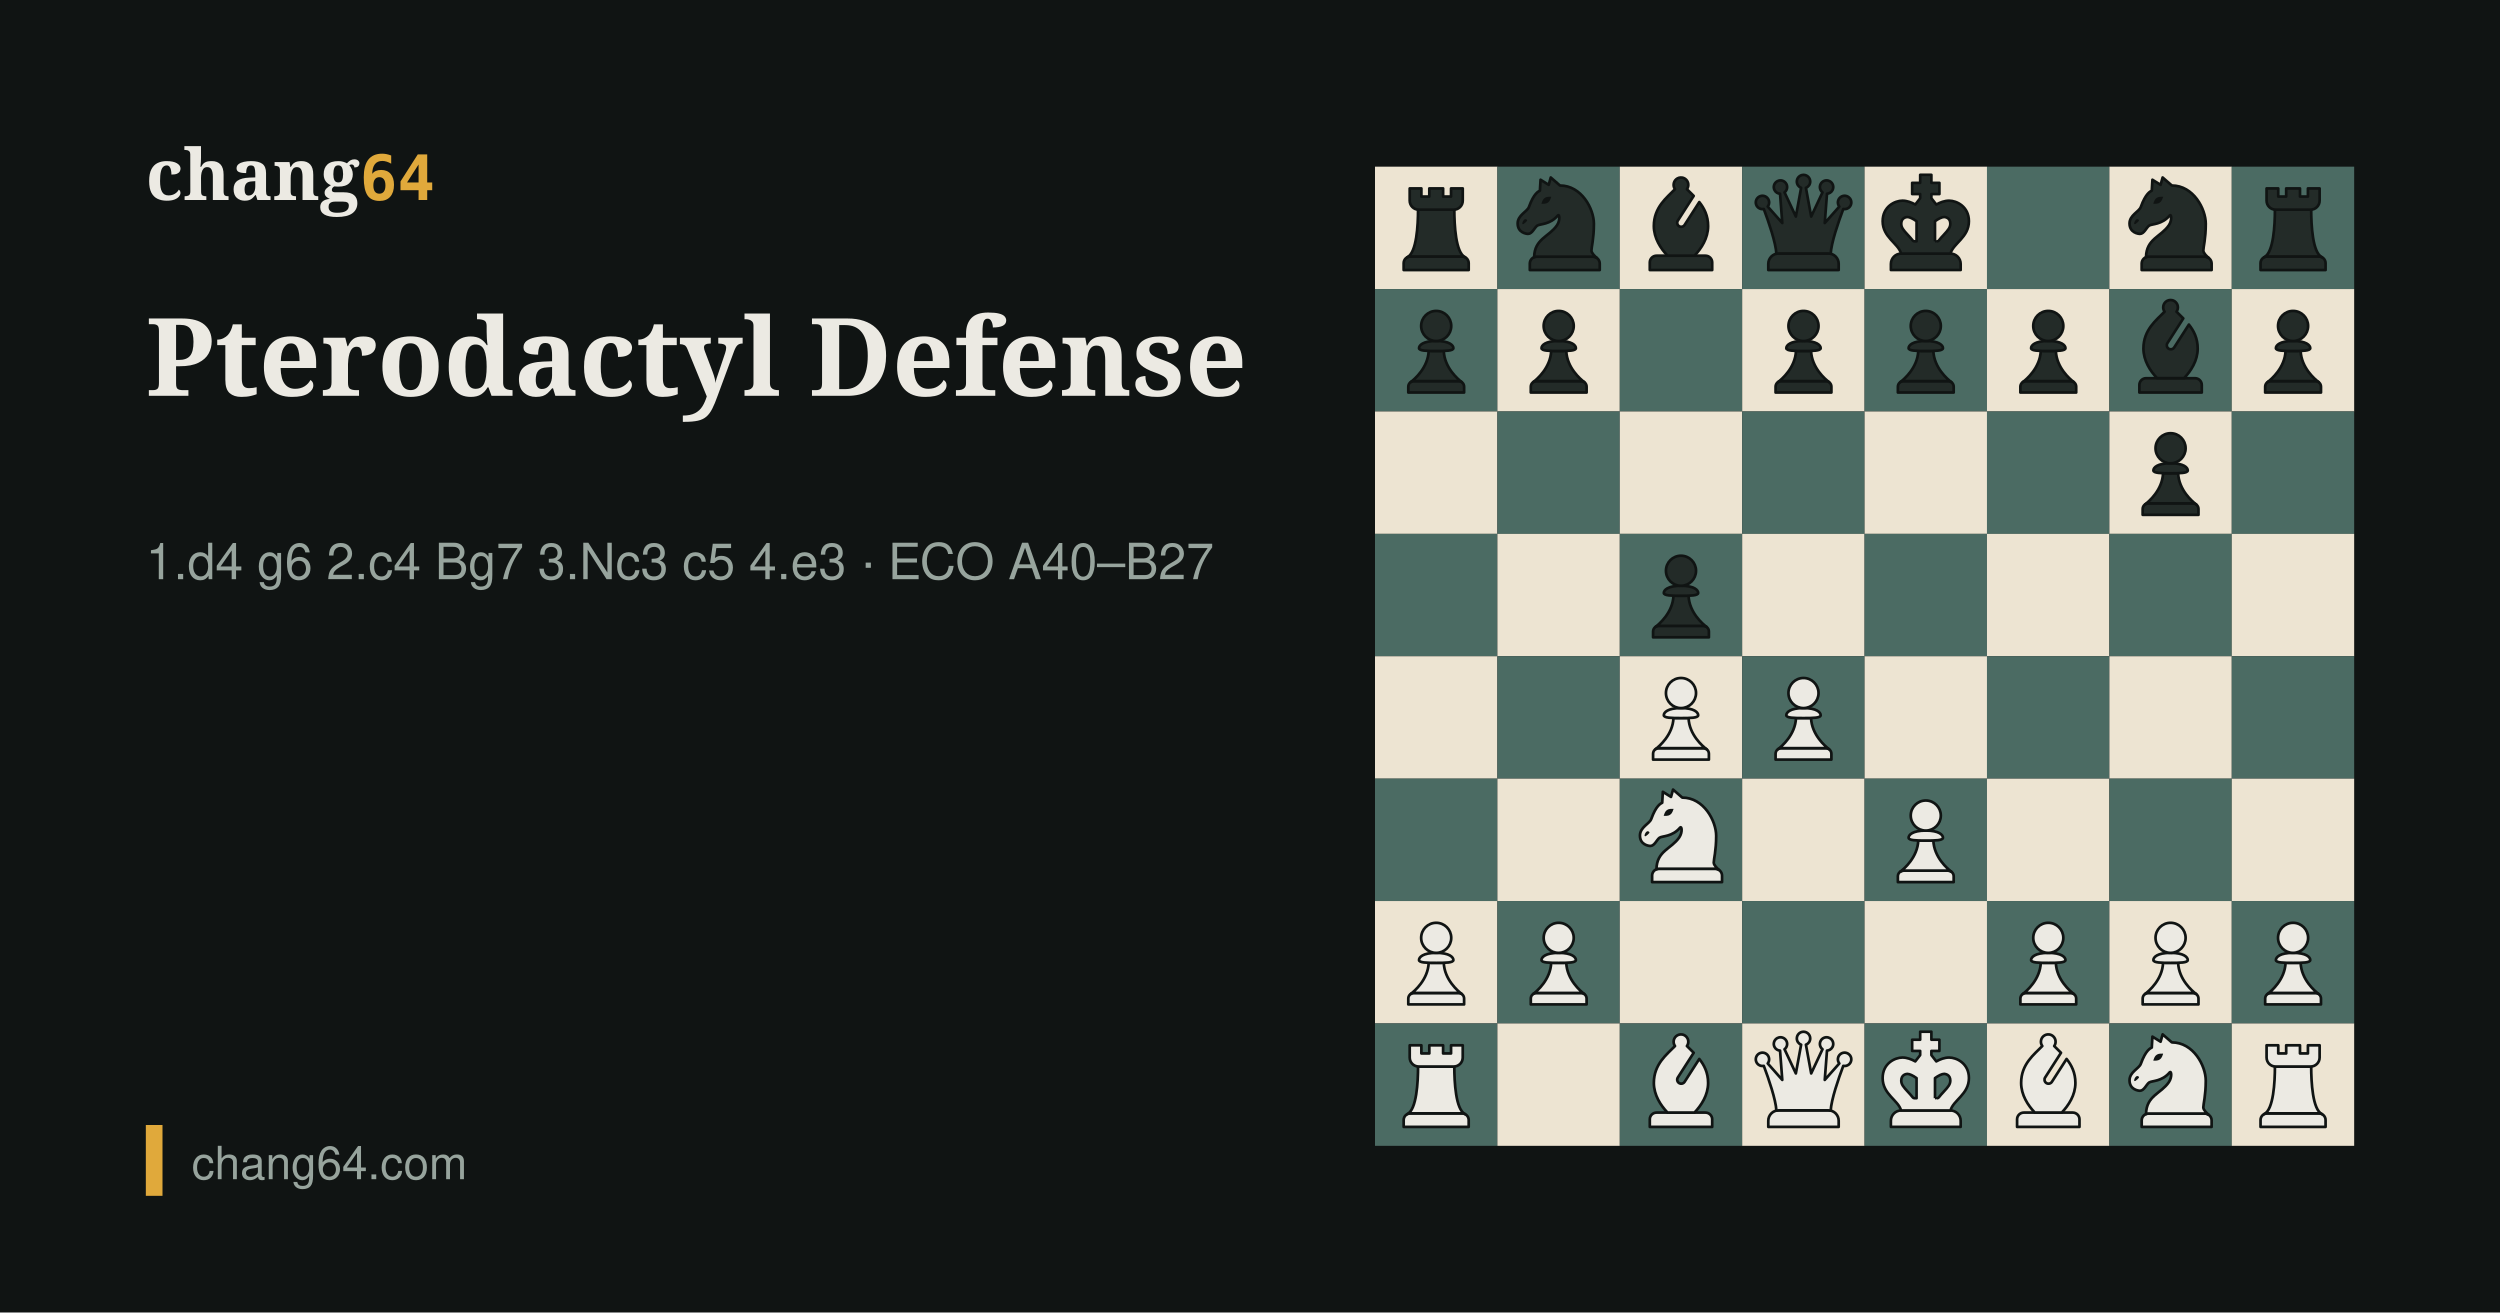
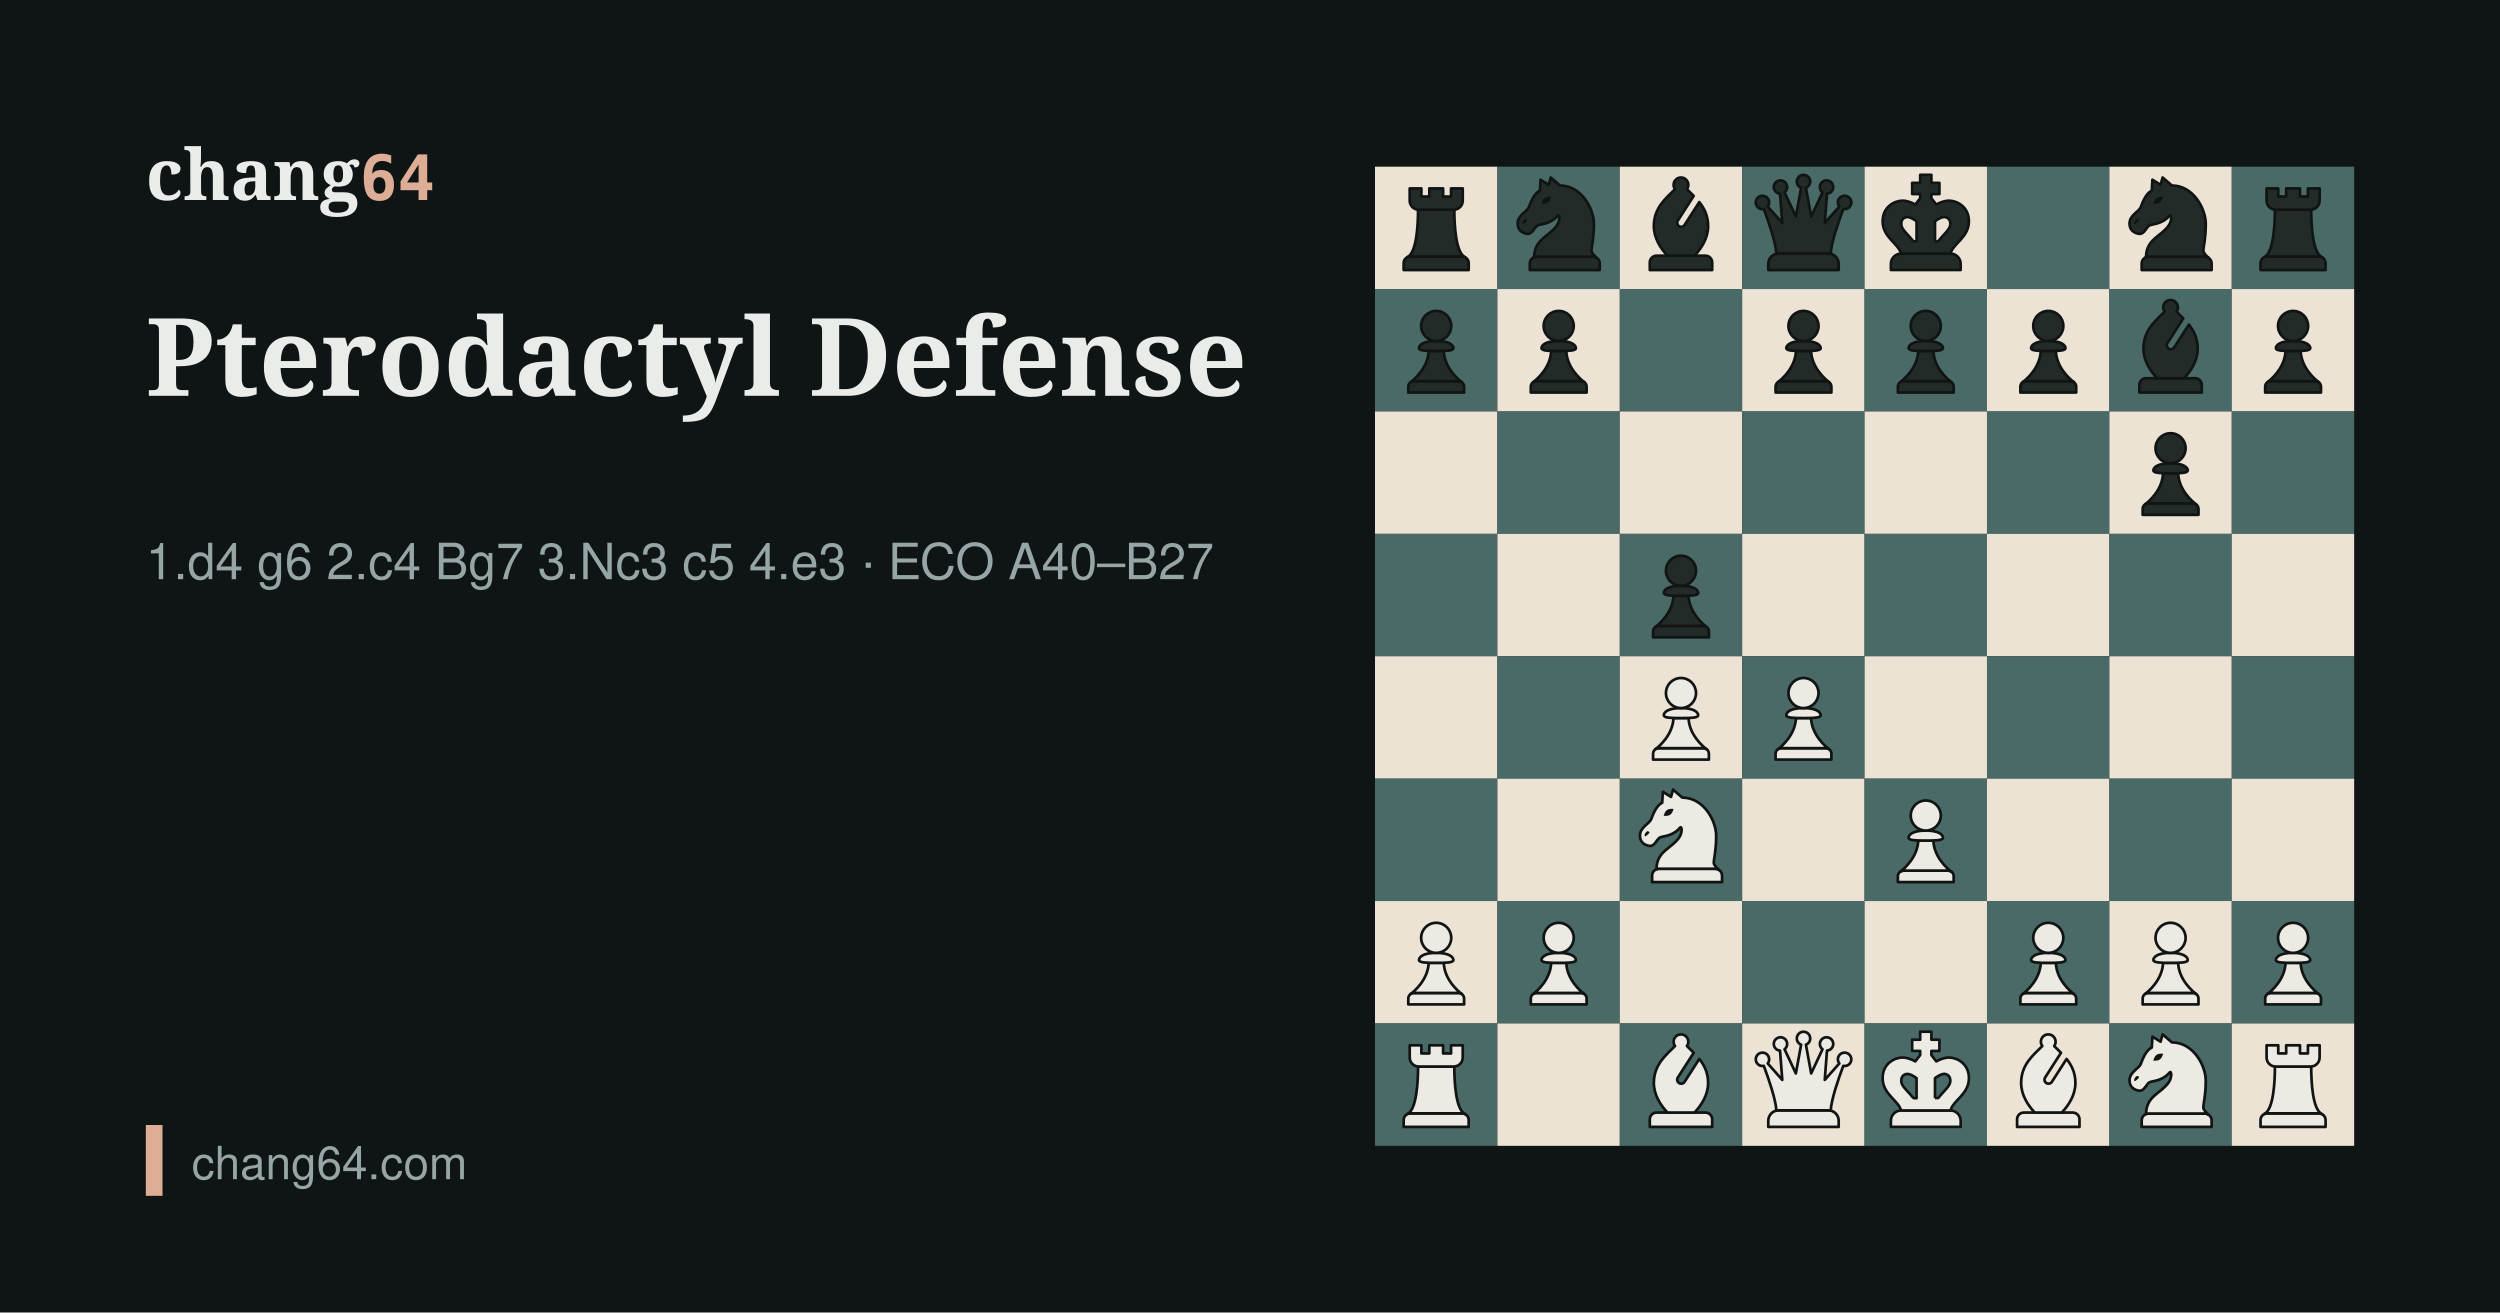
<svg xmlns="http://www.w3.org/2000/svg" width="1200" height="630" viewBox="0 0 1200 630">
-   <rect width="1200" height="630" fill="#101413" />
+   <rect width="1200" height="630" fill="#0F1414" />
  <g transform="translate(660,80)">
-     <rect x="0" y="0" width="58.75" height="58.75" fill="#EDE4D2" />
-     <rect x="58.75" y="0" width="58.75" height="58.75" fill="#4B6B63" />
-     <rect x="117.5" y="0" width="58.75" height="58.75" fill="#EDE4D2" />
-     <rect x="176.25" y="0" width="58.75" height="58.75" fill="#4B6B63" />
-     <rect x="235" y="0" width="58.75" height="58.75" fill="#EDE4D2" />
-     <rect x="293.75" y="0" width="58.75" height="58.75" fill="#4B6B63" />
-     <rect x="352.5" y="0" width="58.75" height="58.75" fill="#EDE4D2" />
-     <rect x="411.25" y="0" width="58.75" height="58.75" fill="#4B6B63" />
-     <rect x="0" y="58.75" width="58.75" height="58.75" fill="#4B6B63" />
-     <rect x="58.75" y="58.75" width="58.75" height="58.75" fill="#EDE4D2" />
-     <rect x="117.5" y="58.75" width="58.75" height="58.75" fill="#4B6B63" />
-     <rect x="176.25" y="58.75" width="58.75" height="58.75" fill="#EDE4D2" />
-     <rect x="235" y="58.75" width="58.75" height="58.75" fill="#4B6B63" />
-     <rect x="293.75" y="58.75" width="58.75" height="58.75" fill="#EDE4D2" />
-     <rect x="352.5" y="58.75" width="58.75" height="58.75" fill="#4B6B63" />
-     <rect x="411.25" y="58.75" width="58.75" height="58.75" fill="#EDE4D2" />
-     <rect x="0" y="117.5" width="58.75" height="58.75" fill="#EDE4D2" />
-     <rect x="58.75" y="117.5" width="58.75" height="58.75" fill="#4B6B63" />
-     <rect x="117.5" y="117.5" width="58.75" height="58.75" fill="#EDE4D2" />
-     <rect x="176.25" y="117.5" width="58.75" height="58.75" fill="#4B6B63" />
-     <rect x="235" y="117.5" width="58.75" height="58.75" fill="#EDE4D2" />
-     <rect x="293.75" y="117.5" width="58.75" height="58.75" fill="#4B6B63" />
-     <rect x="352.5" y="117.5" width="58.75" height="58.75" fill="#EDE4D2" />
-     <rect x="411.25" y="117.5" width="58.75" height="58.75" fill="#4B6B63" />
-     <rect x="0" y="176.25" width="58.75" height="58.75" fill="#4B6B63" />
-     <rect x="58.75" y="176.25" width="58.75" height="58.75" fill="#EDE4D2" />
-     <rect x="117.5" y="176.25" width="58.75" height="58.75" fill="#4B6B63" />
-     <rect x="176.25" y="176.25" width="58.75" height="58.75" fill="#EDE4D2" />
-     <rect x="235" y="176.25" width="58.75" height="58.75" fill="#4B6B63" />
-     <rect x="293.75" y="176.25" width="58.75" height="58.75" fill="#EDE4D2" />
-     <rect x="352.5" y="176.25" width="58.75" height="58.75" fill="#4B6B63" />
-     <rect x="411.25" y="176.25" width="58.75" height="58.75" fill="#EDE4D2" />
-     <rect x="0" y="235" width="58.75" height="58.75" fill="#EDE4D2" />
-     <rect x="58.75" y="235" width="58.75" height="58.75" fill="#4B6B63" />
-     <rect x="117.5" y="235" width="58.75" height="58.75" fill="#EDE4D2" />
-     <rect x="176.25" y="235" width="58.75" height="58.75" fill="#4B6B63" />
-     <rect x="235" y="235" width="58.75" height="58.75" fill="#EDE4D2" />
-     <rect x="293.75" y="235" width="58.75" height="58.75" fill="#4B6B63" />
-     <rect x="352.5" y="235" width="58.75" height="58.75" fill="#EDE4D2" />
-     <rect x="411.25" y="235" width="58.75" height="58.75" fill="#4B6B63" />
-     <rect x="0" y="293.75" width="58.75" height="58.75" fill="#4B6B63" />
-     <rect x="58.75" y="293.75" width="58.75" height="58.75" fill="#EDE4D2" />
-     <rect x="117.5" y="293.75" width="58.75" height="58.75" fill="#4B6B63" />
-     <rect x="176.25" y="293.75" width="58.75" height="58.75" fill="#EDE4D2" />
-     <rect x="235" y="293.75" width="58.75" height="58.75" fill="#4B6B63" />
-     <rect x="293.75" y="293.75" width="58.75" height="58.75" fill="#EDE4D2" />
-     <rect x="352.5" y="293.75" width="58.75" height="58.75" fill="#4B6B63" />
-     <rect x="411.25" y="293.75" width="58.75" height="58.75" fill="#EDE4D2" />
-     <rect x="0" y="352.5" width="58.75" height="58.75" fill="#EDE4D2" />
-     <rect x="58.75" y="352.5" width="58.75" height="58.75" fill="#4B6B63" />
-     <rect x="117.5" y="352.5" width="58.75" height="58.75" fill="#EDE4D2" />
-     <rect x="176.25" y="352.5" width="58.75" height="58.75" fill="#4B6B63" />
-     <rect x="235" y="352.5" width="58.75" height="58.75" fill="#EDE4D2" />
-     <rect x="293.75" y="352.5" width="58.75" height="58.75" fill="#4B6B63" />
-     <rect x="352.5" y="352.5" width="58.75" height="58.75" fill="#EDE4D2" />
-     <rect x="411.25" y="352.5" width="58.75" height="58.75" fill="#4B6B63" />
-     <rect x="0" y="411.25" width="58.75" height="58.75" fill="#4B6B63" />
-     <rect x="58.75" y="411.25" width="58.75" height="58.75" fill="#EDE4D2" />
-     <rect x="117.5" y="411.25" width="58.75" height="58.75" fill="#4B6B63" />
-     <rect x="176.25" y="411.25" width="58.75" height="58.75" fill="#EDE4D2" />
-     <rect x="235" y="411.25" width="58.75" height="58.75" fill="#4B6B63" />
-     <rect x="293.75" y="411.25" width="58.75" height="58.75" fill="#EDE4D2" />
-     <rect x="352.5" y="411.25" width="58.75" height="58.75" fill="#4B6B63" />
-     <rect x="411.25" y="411.25" width="58.75" height="58.75" fill="#EDE4D2" />
+     <rect x="0" y="0" width="58.75" height="58.75" fill="#EDE3D5" />
+     <rect x="58.75" y="0" width="58.75" height="58.75" fill="#4A6A68" />
+     <rect x="117.5" y="0" width="58.75" height="58.75" fill="#EDE3D5" />
+     <rect x="176.25" y="0" width="58.75" height="58.75" fill="#4A6A68" />
+     <rect x="235" y="0" width="58.75" height="58.75" fill="#EDE3D5" />
+     <rect x="293.75" y="0" width="58.75" height="58.75" fill="#4A6A68" />
+     <rect x="352.5" y="0" width="58.75" height="58.75" fill="#EDE3D5" />
+     <rect x="411.25" y="0" width="58.75" height="58.75" fill="#4A6A68" />
+     <rect x="0" y="58.75" width="58.75" height="58.75" fill="#4A6A68" />
+     <rect x="58.75" y="58.75" width="58.75" height="58.75" fill="#EDE3D5" />
+     <rect x="117.5" y="58.75" width="58.75" height="58.75" fill="#4A6A68" />
+     <rect x="176.25" y="58.75" width="58.75" height="58.75" fill="#EDE3D5" />
+     <rect x="235" y="58.75" width="58.75" height="58.75" fill="#4A6A68" />
+     <rect x="293.75" y="58.75" width="58.75" height="58.75" fill="#EDE3D5" />
+     <rect x="352.5" y="58.75" width="58.75" height="58.75" fill="#4A6A68" />
+     <rect x="411.25" y="58.75" width="58.75" height="58.75" fill="#EDE3D5" />
+     <rect x="0" y="117.5" width="58.75" height="58.75" fill="#EDE3D5" />
+     <rect x="58.75" y="117.5" width="58.75" height="58.75" fill="#4A6A68" />
+     <rect x="117.5" y="117.5" width="58.75" height="58.75" fill="#EDE3D5" />
+     <rect x="176.25" y="117.5" width="58.75" height="58.75" fill="#4A6A68" />
+     <rect x="235" y="117.5" width="58.75" height="58.75" fill="#EDE3D5" />
+     <rect x="293.75" y="117.5" width="58.75" height="58.75" fill="#4A6A68" />
+     <rect x="352.5" y="117.5" width="58.75" height="58.75" fill="#EDE3D5" />
+     <rect x="411.25" y="117.5" width="58.75" height="58.75" fill="#4A6A68" />
+     <rect x="0" y="176.25" width="58.75" height="58.75" fill="#4A6A68" />
+     <rect x="58.75" y="176.25" width="58.75" height="58.75" fill="#EDE3D5" />
+     <rect x="117.5" y="176.25" width="58.75" height="58.75" fill="#4A6A68" />
+     <rect x="176.25" y="176.25" width="58.75" height="58.75" fill="#EDE3D5" />
+     <rect x="235" y="176.25" width="58.75" height="58.75" fill="#4A6A68" />
+     <rect x="293.75" y="176.25" width="58.75" height="58.75" fill="#EDE3D5" />
+     <rect x="352.5" y="176.25" width="58.75" height="58.75" fill="#4A6A68" />
+     <rect x="411.25" y="176.25" width="58.75" height="58.75" fill="#EDE3D5" />
+     <rect x="0" y="235" width="58.75" height="58.75" fill="#EDE3D5" />
+     <rect x="58.75" y="235" width="58.75" height="58.75" fill="#4A6A68" />
+     <rect x="117.5" y="235" width="58.75" height="58.75" fill="#EDE3D5" />
+     <rect x="176.25" y="235" width="58.75" height="58.75" fill="#4A6A68" />
+     <rect x="235" y="235" width="58.75" height="58.75" fill="#EDE3D5" />
+     <rect x="293.75" y="235" width="58.75" height="58.75" fill="#4A6A68" />
+     <rect x="352.5" y="235" width="58.75" height="58.75" fill="#EDE3D5" />
+     <rect x="411.25" y="235" width="58.75" height="58.75" fill="#4A6A68" />
+     <rect x="0" y="293.75" width="58.75" height="58.75" fill="#4A6A68" />
+     <rect x="58.75" y="293.75" width="58.75" height="58.75" fill="#EDE3D5" />
+     <rect x="117.5" y="293.75" width="58.75" height="58.75" fill="#4A6A68" />
+     <rect x="176.25" y="293.75" width="58.75" height="58.75" fill="#EDE3D5" />
+     <rect x="235" y="293.75" width="58.75" height="58.75" fill="#4A6A68" />
+     <rect x="293.75" y="293.75" width="58.75" height="58.75" fill="#EDE3D5" />
+     <rect x="352.5" y="293.75" width="58.75" height="58.75" fill="#4A6A68" />
+     <rect x="411.25" y="293.75" width="58.75" height="58.75" fill="#EDE3D5" />
+     <rect x="0" y="352.5" width="58.75" height="58.75" fill="#EDE3D5" />
+     <rect x="58.75" y="352.5" width="58.75" height="58.75" fill="#4A6A68" />
+     <rect x="117.5" y="352.5" width="58.75" height="58.75" fill="#EDE3D5" />
+     <rect x="176.25" y="352.5" width="58.75" height="58.75" fill="#4A6A68" />
+     <rect x="235" y="352.5" width="58.75" height="58.75" fill="#EDE3D5" />
+     <rect x="293.75" y="352.5" width="58.75" height="58.75" fill="#4A6A68" />
+     <rect x="352.5" y="352.5" width="58.75" height="58.75" fill="#EDE3D5" />
+     <rect x="411.25" y="352.5" width="58.75" height="58.75" fill="#4A6A68" />
+     <rect x="0" y="411.25" width="58.75" height="58.75" fill="#4A6A68" />
+     <rect x="58.75" y="411.25" width="58.75" height="58.75" fill="#EDE3D5" />
+     <rect x="117.5" y="411.25" width="58.75" height="58.75" fill="#4A6A68" />
+     <rect x="176.25" y="411.25" width="58.75" height="58.75" fill="#EDE3D5" />
+     <rect x="235" y="411.25" width="58.75" height="58.75" fill="#4A6A68" />
+     <rect x="293.75" y="411.25" width="58.75" height="58.75" fill="#EDE3D5" />
+     <rect x="352.5" y="411.25" width="58.75" height="58.75" fill="#4A6A68" />
+     <rect x="411.25" y="411.25" width="58.75" height="58.75" fill="#EDE3D5" />
    <defs>
      <symbol id="pbr" viewBox="0 0 45 45">
        <path d="M12.99,33.03h19.01c1.35,0,2.45,1.1,2.45,2.45v2.52H10.54v-2.52c0-1.35,1.1-2.45,2.45-2.45Z" fill="#232b28" stroke="#101413" stroke-linecap="round" stroke-linejoin="round" />
        <path d="M29.17,15.8c-.07,0-.15.01-.23.01h-12.88c-.08,0-.15,0-.23-.01-.01,5.69-.51,15.85-3.95,17.49,0,0,0,0,0,0,.33-.17.71-.27,1.11-.27h19.01c.4,0,.78.1,1.11.27,0,0,0,0,0,0-3.45-1.65-3.94-11.8-3.95-17.49Z" fill="#232b28" stroke="#101413" stroke-linecap="round" stroke-linejoin="round" />
        <path d="M27.96,8v2.99h-2.92v-2.99h-5.07v2.99h-2.92v-2.99h-4.29v4.5c0,1.83,1.48,3.31,3.31,3.31h12.88c1.83,0,3.31-1.48,3.31-3.31v-4.5h-4.29Z" fill="#232b28" stroke="#101413" stroke-linecap="round" stroke-linejoin="round" />
      </symbol>
      <symbol id="pbn" viewBox="0 0 45 45">
        <path d="M14.4,33.1h20.67c1.39,0,2.52,1.13,2.52,2.52v2.38H11.88v-2.38c0-1.39,1.13-2.52,2.52-2.52Z" fill="#232b28" stroke="#101413" stroke-linecap="round" stroke-linejoin="round" stroke-width="1" />
        <path d="M14.65,21.66c.97-.66,4.68-.28,7.56-3.75.52-.62.98,1.68-.34,3.64-2.86,4.23-8.3,4.94-8.39,11.72.29-.11.6-.18.92-.18h20.67c.52,0,1,.16,1.4.42-.55-.46-1.93-1.71-1.93-2.68,0-1.21.9-4.35.9-9.83s-4.54-14.07-12.47-14.07l-3.39-2.95-.75,2.7-3-1.87s-.15,2.38-.24,4.01c-.54.3-2.22.96-4.03,5.99-.63,1.75-4.15,3-4.15,6.07,0,3.41,3.21,3.83,3.82,3.83,1.57,0,2.36-2.34,3.42-3.06Z" fill="#232b28" stroke="#101413" stroke-linecap="round" stroke-linejoin="round" stroke-width="1" />
        <path d="M18.54,13.2c.9-.63.98-1.58,1.21-2.02.03-.06-.02-.12-.08-.12-.49.06-1.4-.18-2.31.45-.9.64-.98,1.58-1.2,2.02-.03.06.02.12.08.12.49-.06,1.4.18,2.3-.45Z" fill="#101413" />
        <path d="M10.24,20.58c-.46.42-.86.73-1.07.5s.14-1.16.6-1.57.87-.16,1.08.07-.15.59-.61,1.01Z" fill="#101413" />
      </symbol>
      <symbol id="pbb" viewBox="0 0 45 45">
        <path d="M13.5,32.74h18c1.36,0,2.47,1.11,2.47,2.47v2.79H11.03v-2.79c0-1.36,1.11-2.47,2.47-2.47Z" fill="#232b28" stroke="#101413" stroke-linecap="round" stroke-linejoin="round" stroke-width="1" />
        <path d="M27.46,32.74c2.5-2.65,5.01-6.42,5.01-10.9,0-3.8-1.45-6.58-3.24-8.82l-5.4,8.41c-.44.69-1.36.89-2.04.45h0c-.69-.44-.89-1.36-.45-2.04l5.83-9.09c-.88-.88-1.74-1.69-2.49-2.47.4-.56.6-1.27.47-2.04-.18-1.1-1.08-2.02-2.18-2.21-1.7-.29-3.18,1.01-3.18,2.66,0,.59.19,1.13.51,1.58-2.94,3.06-7.78,6.6-7.78,13.55,0,4.48,2.51,8.26,5.01,10.9h9.93Z" fill="#232b28" stroke="#101413" stroke-linecap="round" stroke-linejoin="round" stroke-width="1" />
      </symbol>
      <symbol id="pbq" viewBox="0 0 45 45">
        <path d="M31.62,31.91H13.38c-2.1,0-3.82,1.72-3.82,3.82v2.27h25.88v-2.27c0-2.11-1.71-3.82-3.82-3.82Z" fill="#232b28" stroke="#101413" stroke-linecap="round" stroke-linejoin="round" />
        <path d="M39.59,11.71c-.8-1.1-2.33-1.34-3.43-.54s-1.34,2.33-.54,3.43c.02.02.04.04.05.07l-5.35,6.05.82-10.77c.83-.06,1.62-.53,2.03-1.33.62-1.21.14-2.69-1.07-3.3-.19-.1-.39-.16-.58-.21h0s0,0,0,0c-1.07-.24-2.2.26-2.72,1.28-.55,1.07-.23,2.35.69,3.06l-4.16,8.89-1.94-10.57c.93-.35,1.58-1.25,1.58-2.29,0-1.36-1.1-2.46-2.46-2.46h0c-1.36,0-2.46,1.1-2.46,2.46,0,1.05.66,1.94,1.58,2.29l-1.94,10.57-4.16-8.89c.92-.71,1.23-1.99.69-3.06-.52-1.02-1.65-1.52-2.72-1.28h0s0,0,0,0c-.2.04-.39.11-.58.21-1.21.62-1.69,2.1-1.07,3.3.41.8,1.19,1.28,2.03,1.33l.82,10.77-5.35-6.05s.04-.04.05-.07c.8-1.1.55-2.63-.54-3.43s-2.63-.55-3.43.54c-.8,1.1-.55,2.63.54,3.43.58.42,1.29.55,1.94.42,1.81,4.84,4.41,12.39,4.63,16.46.28-.06.56-.1.86-.1h18.24c.3,0,.58.04.86.1.22-4.07,2.81-11.61,4.63-16.46.65.13,1.36,0,1.94-.42,1.1-.8,1.34-2.33.54-3.43Z" fill="#232b28" stroke="#101413" stroke-linecap="round" stroke-linejoin="round" />
      </symbol>
      <symbol id="pbk" viewBox="0 0 45 45">
        <path d="M31.54,31.96H13.46c-2.08,0-3.79,1.7-3.79,3.79v2.25h25.66v-2.25c0-2.09-1.7-3.79-3.79-3.79Z" fill="#232b28" stroke="#101413" stroke-linecap="round" stroke-linejoin="round" stroke-width=".98" />
        <path d="M31.08,12.5c-1.67,0-3.32.64-4.72,1.42l-1.8-2.32v-1.53h2.95v-4.12h-2.95v-2.95h-4.12v2.95h-2.95v4.12h2.95v1.53l-1.8,2.32c-1.4-.78-3.05-1.42-4.72-1.42-2.74,0-7.28,2.13-7.28,7.55,0,5.98,5.8,8.15,6.78,11.92.01,0,.03,0,.04,0h18.08s.03,0,.04,0c.97-3.77,6.78-5.94,6.78-11.92,0-5.41-4.54-7.55-7.28-7.55ZM29.1,25.07c-.58.62-1.23,1.31-1.82,2.09-.14.18-.35.29-.58.29-.35,0-.84,0-.81,0v-7.39c1.3-.96,2.57-1.55,3.39-1.56.42.03,2.24.27,2.24,2.46,0,1.37-.74,2.3-2.42,4.1ZM13.48,20.97c0-2.19,1.82-2.44,2.24-2.46.82.01,2.09.6,3.39,1.56v7.39s-.46,0-.81,0c-.23,0-.44-.11-.58-.29-.59-.77-1.24-1.46-1.82-2.09-1.68-1.8-2.42-2.73-2.42-4.1Z" fill="#232b28" stroke="#101413" stroke-linecap="round" stroke-linejoin="round" stroke-width=".98" />
      </symbol>
      <symbol id="pbp" viewBox="0 0 45 45">
        <path d="M14.31,33.79h16.38c1.14,0,2.07.93,2.07,2.07v2.14H12.24v-2.14c0-1.14.93-2.07,2.07-2.07Z" fill="#232b28" stroke="#101413" stroke-linecap="round" stroke-linejoin="round" />
        <path d="M31.85,34.14c-1.31-1.01-6.34-5.24-6.57-11.44-.84.03-1.78.03-2.77.03s-1.94,0-2.77-.03c-.24,6.2-5.26,10.43-6.57,11.44,0,0,0,0,0,0,.33-.22.73-.35,1.16-.35h16.38c.43,0,.83.13,1.16.35,0,0,0,0,0,0Z" fill="#232b28" stroke="#101413" stroke-linecap="round" stroke-linejoin="round" />
        <path d="M28.82,21.68c0,1.02-2.83,1.05-6.32,1.05s-6.32-.04-6.32-1.05,1.41-2.63,6.32-2.63,6.32,1.61,6.32,2.63Z" fill="#232b28" stroke="#101413" stroke-linecap="round" stroke-linejoin="round" />
        <circle cx="22.5" cy="13.53" r="5.53" fill="#232b28" stroke="#101413" stroke-linecap="round" stroke-linejoin="round" />
      </symbol>
      <symbol id="pwp" viewBox="0 0 45 45">
        <path d="M14.31,33.79h16.38c1.14,0,2.07.93,2.07,2.07v2.14H12.24v-2.14c0-1.14.93-2.07,2.07-2.07Z" fill="#eceae3" stroke="#101413" stroke-linecap="round" stroke-linejoin="round" />
        <path d="M31.85,34.14c-1.31-1.01-6.34-5.24-6.57-11.44-.84.03-1.78.03-2.77.03s-1.94,0-2.77-.03c-.24,6.2-5.26,10.43-6.57,11.44,0,0,0,0,0,0,.33-.22.73-.35,1.16-.35h16.38c.43,0,.83.13,1.16.35,0,0,0,0,0,0Z" fill="#eceae3" stroke="#101413" stroke-linecap="round" stroke-linejoin="round" />
        <path d="M28.82,21.68c0,1.02-2.83,1.05-6.32,1.05s-6.32-.04-6.32-1.05,1.41-2.63,6.32-2.63,6.32,1.61,6.32,2.63Z" fill="#eceae3" stroke="#101413" stroke-linecap="round" stroke-linejoin="round" />
        <circle cx="22.5" cy="13.53" r="5.53" fill="#eceae3" stroke="#101413" stroke-linecap="round" stroke-linejoin="round" />
      </symbol>
      <symbol id="pwn" viewBox="0 0 45 45">
        <path d="M14.4,33.1h20.67c1.39,0,2.52,1.13,2.52,2.52v2.38H11.88v-2.38c0-1.39,1.13-2.52,2.52-2.52Z" fill="#eceae3" stroke="#101413" stroke-linecap="round" stroke-linejoin="round" stroke-width="1" />
        <path d="M14.65,21.66c.97-.66,4.68-.28,7.56-3.75.52-.62.98,1.68-.34,3.64-2.86,4.23-8.3,4.94-8.39,11.72.29-.11.6-.18.92-.18h20.67c.52,0,1,.16,1.4.42-.55-.46-1.93-1.71-1.93-2.68,0-1.21.9-4.35.9-9.83s-4.54-14.07-12.47-14.07l-3.39-2.95-.75,2.7-3-1.87s-.15,2.38-.24,4.01c-.54.3-2.22.96-4.03,5.99-.63,1.75-4.15,3-4.15,6.07,0,3.41,3.21,3.83,3.82,3.83,1.57,0,2.36-2.34,3.42-3.06Z" fill="#eceae3" stroke="#101413" stroke-linecap="round" stroke-linejoin="round" stroke-width="1" />
        <path d="M18.54,13.2c.9-.63.98-1.58,1.21-2.02.03-.06-.02-.12-.08-.12-.49.06-1.4-.18-2.31.45-.9.64-.98,1.58-1.2,2.02-.03.06.02.12.08.12.49-.06,1.4.18,2.3-.45Z" fill="#101413" />
        <path d="M10.24,20.58c-.46.42-.86.73-1.07.5s.14-1.16.6-1.57.87-.16,1.08.07-.15.59-.61,1.01Z" fill="#101413" />
      </symbol>
      <symbol id="pwr" viewBox="0 0 45 45">
        <path d="M12.99,33.03h19.01c1.35,0,2.45,1.1,2.45,2.45v2.52H10.54v-2.52c0-1.35,1.1-2.45,2.45-2.45Z" fill="#eceae3" stroke="#101413" stroke-linecap="round" stroke-linejoin="round" />
        <path d="M29.17,15.8c-.07,0-.15.01-.23.01h-12.88c-.08,0-.15,0-.23-.01-.01,5.69-.51,15.85-3.95,17.49,0,0,0,0,0,0,.33-.17.71-.27,1.11-.27h19.01c.4,0,.78.1,1.11.27,0,0,0,0,0,0-3.45-1.65-3.94-11.8-3.95-17.49Z" fill="#eceae3" stroke="#101413" stroke-linecap="round" stroke-linejoin="round" />
        <path d="M27.96,8v2.99h-2.92v-2.99h-5.07v2.99h-2.92v-2.99h-4.29v4.5c0,1.83,1.48,3.31,3.31,3.31h12.88c1.83,0,3.31-1.48,3.31-3.31v-4.5h-4.29Z" fill="#eceae3" stroke="#101413" stroke-linecap="round" stroke-linejoin="round" />
      </symbol>
      <symbol id="pwb" viewBox="0 0 45 45">
        <path d="M13.5,32.74h18c1.36,0,2.47,1.11,2.47,2.47v2.79H11.03v-2.79c0-1.36,1.11-2.47,2.47-2.47Z" fill="#eceae3" stroke="#101413" stroke-linecap="round" stroke-linejoin="round" stroke-width="1" />
        <path d="M27.46,32.74c2.5-2.65,5.01-6.42,5.01-10.9,0-3.8-1.45-6.58-3.24-8.82l-5.4,8.41c-.44.69-1.36.89-2.04.45h0c-.69-.44-.89-1.36-.45-2.04l5.83-9.09c-.88-.88-1.74-1.69-2.49-2.47.4-.56.6-1.27.47-2.04-.18-1.1-1.08-2.02-2.18-2.21-1.7-.29-3.18,1.01-3.18,2.66,0,.59.19,1.13.51,1.58-2.94,3.06-7.78,6.6-7.78,13.55,0,4.48,2.51,8.26,5.01,10.9h9.93Z" fill="#eceae3" stroke="#101413" stroke-linecap="round" stroke-linejoin="round" stroke-width="1" />
      </symbol>
      <symbol id="pwq" viewBox="0 0 45 45">
        <path d="M31.62,31.91H13.38c-2.1,0-3.82,1.72-3.82,3.82v2.27h25.88v-2.27c0-2.11-1.71-3.82-3.82-3.82Z" fill="#eceae3" stroke="#101413" stroke-linecap="round" stroke-linejoin="round" />
        <path d="M39.59,11.71c-.8-1.1-2.33-1.34-3.43-.54s-1.34,2.33-.54,3.43c.02.02.04.04.05.07l-5.35,6.05.82-10.77c.83-.06,1.62-.53,2.03-1.33.62-1.21.14-2.69-1.07-3.3-.19-.1-.39-.16-.58-.21h0s0,0,0,0c-1.07-.24-2.2.26-2.72,1.28-.55,1.07-.23,2.35.69,3.06l-4.16,8.89-1.94-10.57c.93-.35,1.58-1.25,1.58-2.29,0-1.36-1.1-2.46-2.46-2.46h0c-1.36,0-2.46,1.1-2.46,2.46,0,1.05.66,1.94,1.58,2.29l-1.94,10.57-4.16-8.89c.92-.71,1.23-1.99.69-3.06-.52-1.02-1.65-1.52-2.72-1.28h0s0,0,0,0c-.2.04-.39.11-.58.21-1.21.62-1.69,2.1-1.07,3.3.41.8,1.19,1.28,2.03,1.33l.82,10.77-5.35-6.05s.04-.04.05-.07c.8-1.1.55-2.63-.54-3.43s-2.63-.55-3.43.54c-.8,1.1-.55,2.63.54,3.43.58.42,1.29.55,1.94.42,1.81,4.84,4.41,12.39,4.63,16.46.28-.06.56-.1.86-.1h18.24c.3,0,.58.04.86.1.22-4.07,2.81-11.61,4.63-16.46.65.13,1.36,0,1.94-.42,1.1-.8,1.34-2.33.54-3.43Z" fill="#eceae3" stroke="#101413" stroke-linecap="round" stroke-linejoin="round" />
      </symbol>
      <symbol id="pwk" viewBox="0 0 45 45">
        <path d="M31.54,31.96H13.46c-2.08,0-3.79,1.7-3.79,3.79v2.25h25.66v-2.25c0-2.09-1.7-3.79-3.79-3.79Z" fill="#eceae3" stroke="#101413" stroke-linecap="round" stroke-linejoin="round" stroke-width=".98" />
        <path d="M31.08,12.5c-1.67,0-3.32.64-4.72,1.42l-1.8-2.32v-1.53h2.95v-4.12h-2.95v-2.95h-4.12v2.95h-2.95v4.12h2.95v1.53l-1.8,2.32c-1.4-.78-3.05-1.42-4.72-1.42-2.74,0-7.28,2.13-7.28,7.55,0,5.98,5.8,8.15,6.78,11.92.01,0,.03,0,.04,0h18.08s.03,0,.04,0c.97-3.77,6.78-5.94,6.78-11.92,0-5.41-4.54-7.55-7.28-7.55ZM29.1,25.07c-.58.62-1.23,1.31-1.82,2.09-.14.18-.35.29-.58.29-.35,0-.84,0-.81,0v-7.39c1.3-.96,2.57-1.55,3.39-1.56.42.03,2.24.27,2.24,2.46,0,1.37-.74,2.3-2.42,4.1ZM13.48,20.97c0-2.19,1.82-2.44,2.24-2.46.82.01,2.09.6,3.39,1.56v7.39s-.46,0-.81,0c-.23,0-.44-.11-.58-.29-.59-.77-1.24-1.46-1.82-2.09-1.68-1.8-2.42-2.73-2.42-4.1Z" fill="#eceae3" stroke="#101413" stroke-linecap="round" stroke-linejoin="round" stroke-width=".98" />
      </symbol>
    </defs>
    <use href="#pbr" x="0.0" y="0.0" width="58.75" height="58.75" />
    <use href="#pbn" x="58.8" y="0.0" width="58.75" height="58.75" />
    <use href="#pbb" x="117.5" y="0.0" width="58.75" height="58.75" />
    <use href="#pbq" x="176.3" y="0.0" width="58.75" height="58.75" />
    <use href="#pbk" x="235.0" y="0.0" width="58.75" height="58.75" />
    <use href="#pbn" x="352.5" y="0.0" width="58.75" height="58.75" />
    <use href="#pbr" x="411.3" y="0.0" width="58.75" height="58.75" />
    <use href="#pbp" x="0.0" y="58.8" width="58.75" height="58.75" />
    <use href="#pbp" x="58.8" y="58.8" width="58.75" height="58.75" />
    <use href="#pbp" x="176.3" y="58.8" width="58.75" height="58.75" />
    <use href="#pbp" x="235.0" y="58.8" width="58.75" height="58.75" />
    <use href="#pbp" x="293.8" y="58.8" width="58.75" height="58.75" />
    <use href="#pbb" x="352.5" y="58.8" width="58.75" height="58.75" />
    <use href="#pbp" x="411.3" y="58.8" width="58.75" height="58.75" />
    <use href="#pbp" x="352.5" y="117.5" width="58.75" height="58.75" />
    <use href="#pbp" x="117.5" y="176.3" width="58.75" height="58.75" />
    <use href="#pwp" x="117.5" y="235.0" width="58.75" height="58.75" />
    <use href="#pwp" x="176.3" y="235.0" width="58.75" height="58.75" />
    <use href="#pwn" x="117.5" y="293.8" width="58.75" height="58.75" />
    <use href="#pwp" x="235.0" y="293.8" width="58.75" height="58.75" />
    <use href="#pwp" x="0.0" y="352.5" width="58.75" height="58.75" />
    <use href="#pwp" x="58.8" y="352.5" width="58.75" height="58.75" />
    <use href="#pwp" x="293.8" y="352.5" width="58.75" height="58.75" />
    <use href="#pwp" x="352.5" y="352.5" width="58.75" height="58.75" />
    <use href="#pwp" x="411.3" y="352.5" width="58.75" height="58.75" />
    <use href="#pwr" x="0.0" y="411.3" width="58.75" height="58.75" />
    <use href="#pwb" x="117.5" y="411.3" width="58.75" height="58.75" />
    <use href="#pwq" x="176.3" y="411.3" width="58.75" height="58.75" />
    <use href="#pwk" x="235.0" y="411.3" width="58.75" height="58.75" />
    <use href="#pwb" x="293.8" y="411.3" width="58.75" height="58.75" />
    <use href="#pwn" x="352.5" y="411.3" width="58.75" height="58.75" />
    <use href="#pwr" x="411.3" y="411.3" width="58.75" height="58.75" />
  </g>
-   <text x="70" y="190" font-family="Georgia,serif" font-size="52" font-weight="600" fill="#ECEAE3">Pterodactyl Defense</text>
-   <text x="70" y="278" font-family="Helvetica,Arial,sans-serif" font-size="24" fill="#97A49D">1.d4 g6 2.c4 Bg7 3.Nc3 c5 4.e3  ·  ECO A40–B27</text>
-   <text x="70" y="96" font-family="Georgia,serif" font-size="34" font-weight="600" fill="#ECEAE3">chang<tspan fill="#E0A93B" font-family="monospace" font-size="30">64</tspan>
+   <text x="70" y="190" font-family="Georgia,serif" font-size="52" font-weight="600" fill="#EAECEA">Pterodactyl Defense</text>
+   <text x="70" y="278" font-family="Helvetica,Arial,sans-serif" font-size="24" fill="#96A5A5">1.d4 g6 2.c4 Bg7 3.Nc3 c5 4.e3  ·  ECO A40–B27</text>
+   <text x="70" y="96" font-family="Georgia,serif" font-size="34" font-weight="600" fill="#EAECEA">chang<tspan fill="#DDAE95" font-family="monospace" font-size="30">64</tspan>
  </text>
-   <rect x="70" y="540" width="8" height="34" fill="#E0A93B" />
-   <text x="92" y="566" font-family="Helvetica,Arial,sans-serif" font-size="22" fill="#97A49D">chang64.com</text>
+   <rect x="70" y="540" width="8" height="34" fill="#DDAE95" />
+   <text x="92" y="566" font-family="Helvetica,Arial,sans-serif" font-size="22" fill="#96A5A5">chang64.com</text>
</svg>
